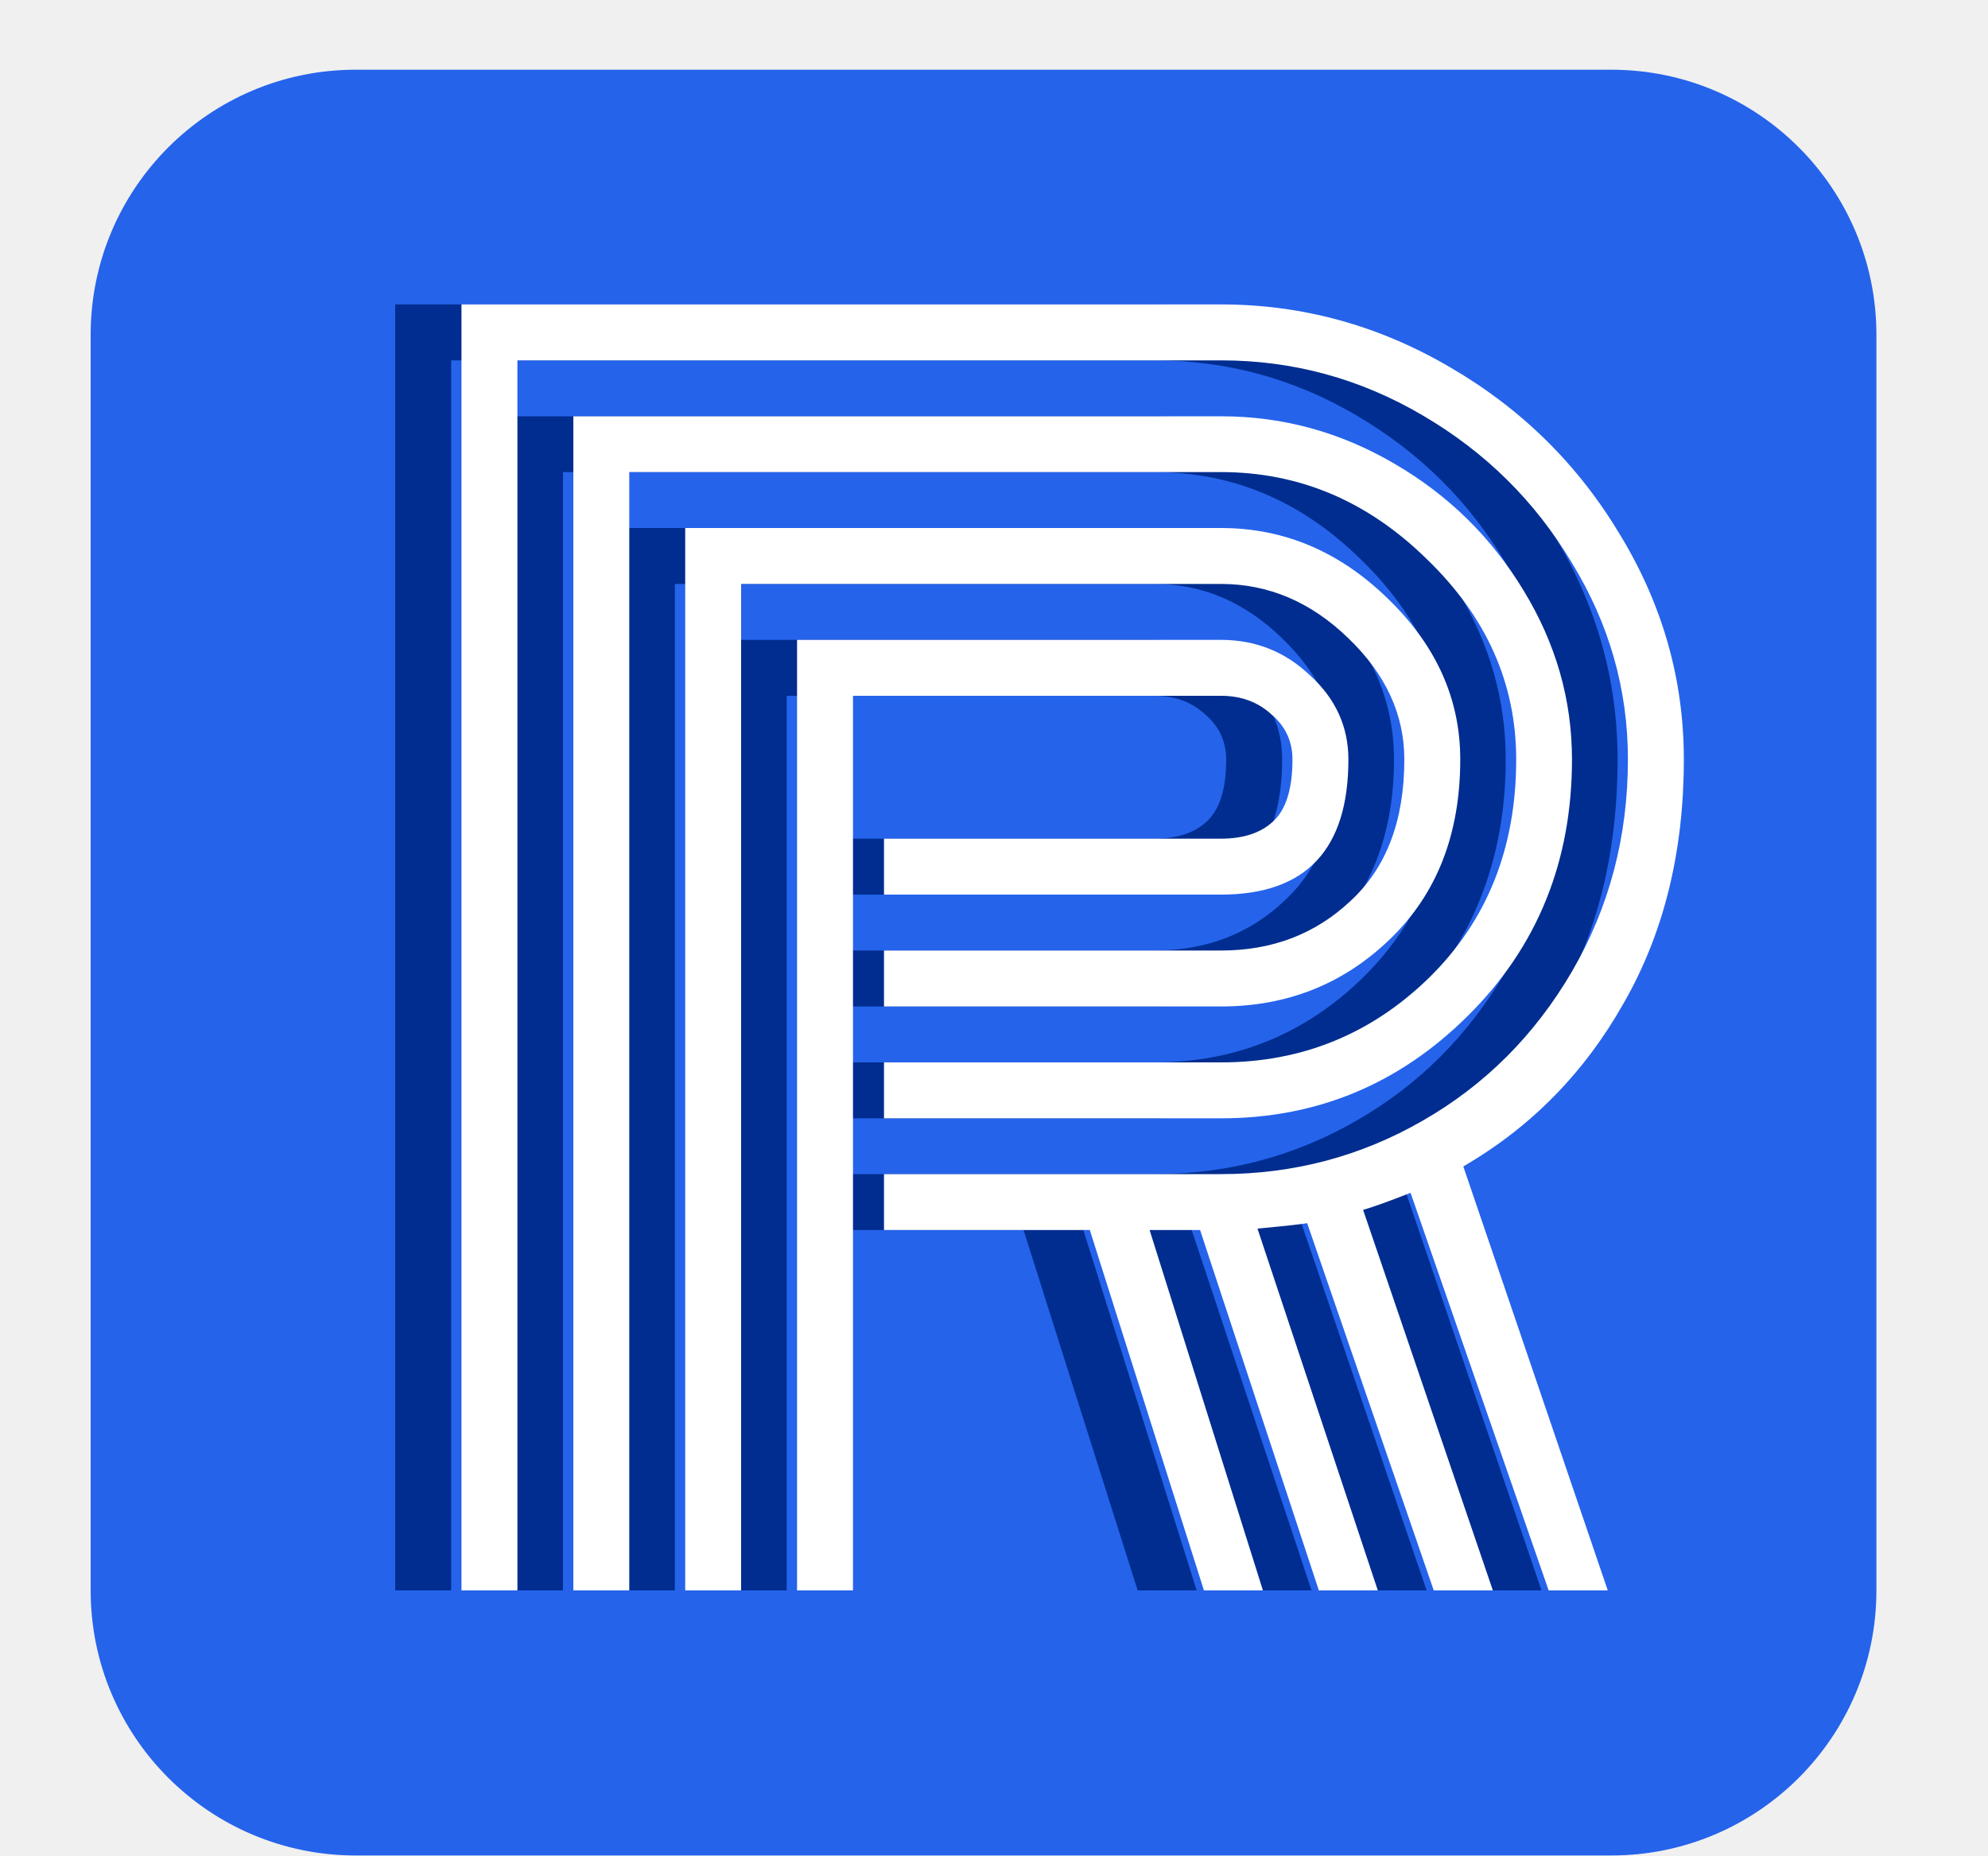
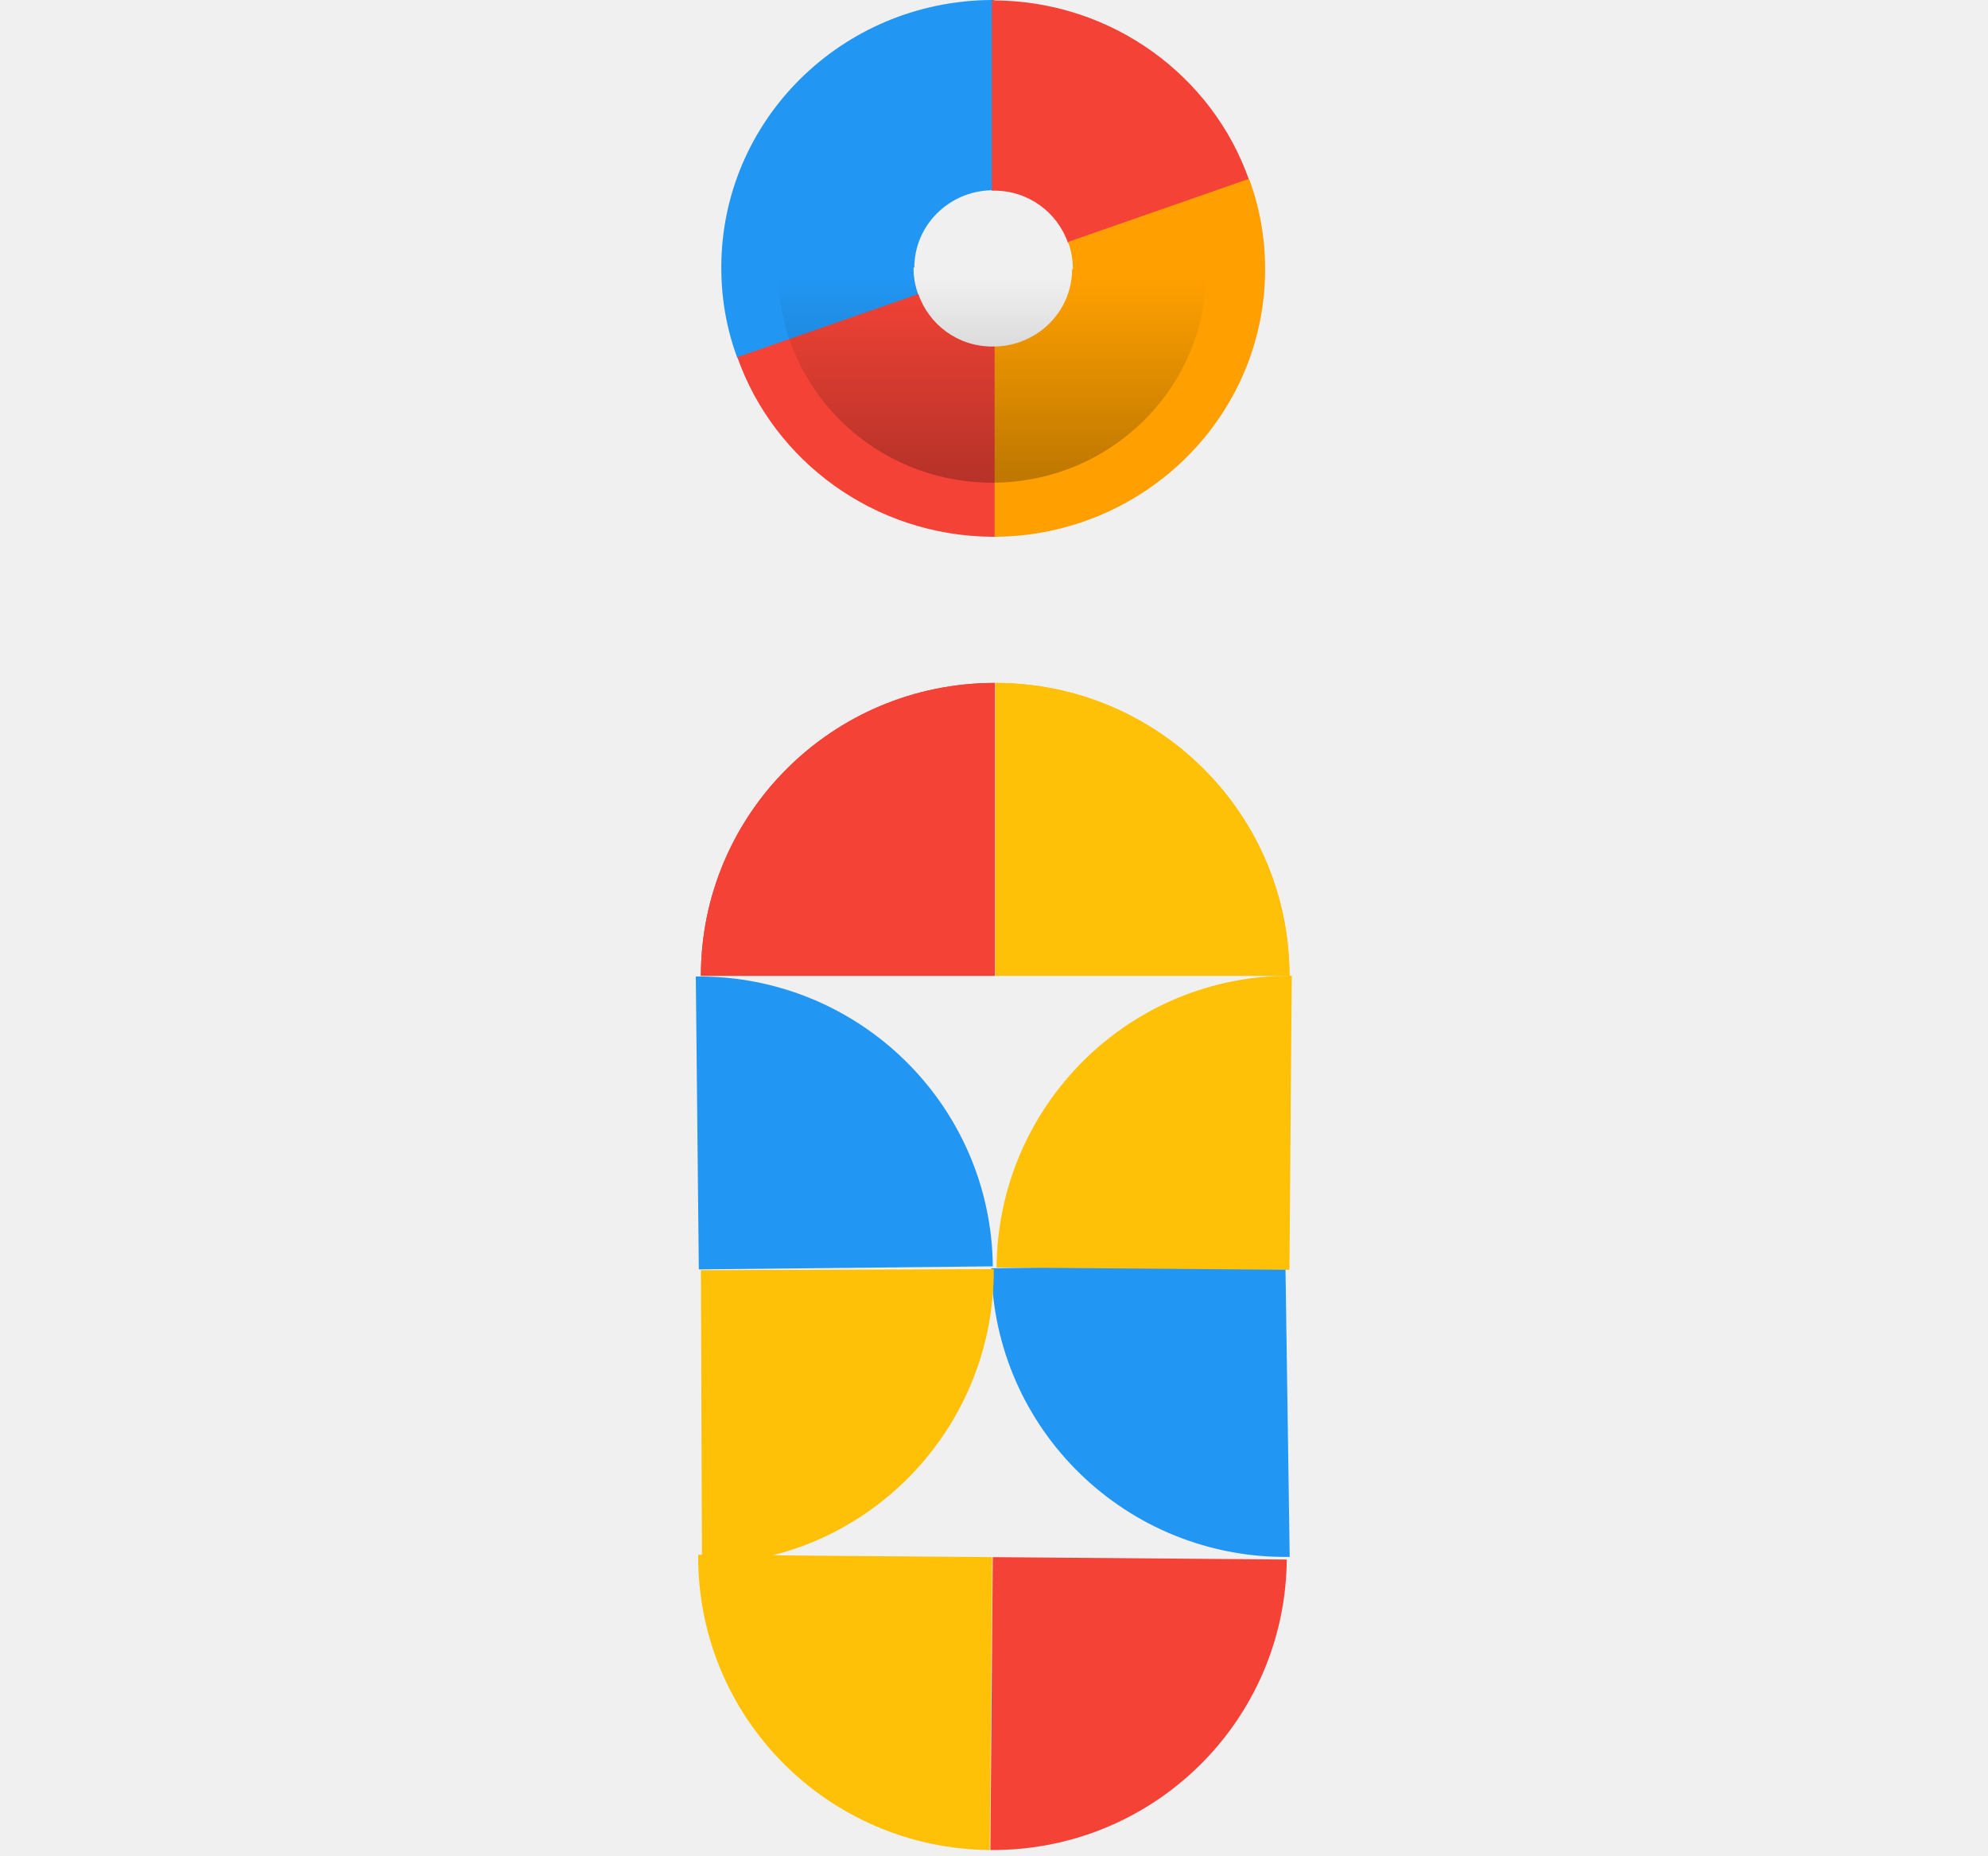
- <svg xmlns="http://www.w3.org/2000/svg" width="15" height="14" viewBox="0 0 15 14" fill="none">
-   <rect x="0.684" y="0.526" width="13.474" height="13.474" rx="2" fill="#2563EB" />
-   <path d="M6.17 7.172H8.713C9.1 7.172 9.426 7.047 9.691 6.797C9.961 6.547 10.096 6.191 10.096 5.73C10.096 5.391 9.955 5.086 9.674 4.816C9.393 4.543 9.072 4.406 8.713 4.406H5.092V12H4.67V3.984H8.713C9.189 3.984 9.609 4.162 9.973 4.518C10.336 4.869 10.518 5.273 10.518 5.73C10.518 6.293 10.342 6.744 9.99 7.084C9.639 7.424 9.213 7.594 8.713 7.594H6.17V7.172ZM6.17 8.016H8.713C9.322 8.016 9.846 7.803 10.283 7.377C10.721 6.947 10.94 6.398 10.94 5.73C10.94 5.156 10.715 4.652 10.266 4.219C9.82 3.781 9.303 3.562 8.713 3.562H4.248V12H3.826V3.141H8.713C9.178 3.141 9.613 3.26 10.02 3.498C10.43 3.736 10.756 4.057 10.998 4.459C11.24 4.857 11.361 5.281 11.361 5.73C11.361 6.5 11.1 7.145 10.576 7.664C10.057 8.18 9.436 8.438 8.713 8.438H6.17V8.016ZM6.17 8.859H8.713C9.26 8.859 9.768 8.725 10.236 8.455C10.705 8.186 11.08 7.811 11.361 7.33C11.643 6.846 11.783 6.312 11.783 5.73C11.783 5.203 11.643 4.709 11.361 4.248C11.084 3.783 10.709 3.412 10.236 3.135C9.764 2.857 9.256 2.719 8.713 2.719H3.404V12H2.982V2.297H8.713C9.326 2.297 9.902 2.455 10.441 2.771C10.98 3.084 11.408 3.506 11.725 4.037C12.045 4.564 12.205 5.129 12.205 5.73C12.205 6.426 12.055 7.037 11.754 7.564C11.457 8.092 11.053 8.504 10.541 8.801L11.631 12H11.185L10.143 9C9.986 9.062 9.867 9.105 9.785 9.129L10.764 12H10.318L9.363 9.229C9.328 9.236 9.203 9.25 8.988 9.27L9.896 12H9.451L8.555 9.281H8.174L9.029 12H8.584L7.723 9.281H6.17V8.859ZM5.936 12H5.514V4.828H8.713C8.975 4.828 9.199 4.918 9.387 5.098C9.578 5.273 9.674 5.484 9.674 5.73C9.674 6.41 9.354 6.75 8.713 6.75H6.17V6.328H8.713C8.881 6.328 9.012 6.285 9.105 6.199C9.203 6.109 9.252 5.953 9.252 5.73C9.252 5.594 9.199 5.48 9.094 5.391C8.992 5.297 8.865 5.25 8.713 5.25H5.936V12Z" fill="#002D8F" />
-   <path d="M6.67 7.172H9.213C9.6 7.172 9.926 7.047 10.191 6.797C10.461 6.547 10.596 6.191 10.596 5.73C10.596 5.391 10.455 5.086 10.174 4.816C9.893 4.543 9.572 4.406 9.213 4.406H5.592V12H5.17V3.984H9.213C9.689 3.984 10.109 4.162 10.473 4.518C10.836 4.869 11.018 5.273 11.018 5.73C11.018 6.293 10.842 6.744 10.49 7.084C10.139 7.424 9.713 7.594 9.213 7.594H6.67V7.172ZM6.67 8.016H9.213C9.822 8.016 10.346 7.803 10.783 7.377C11.221 6.947 11.44 6.398 11.44 5.73C11.44 5.156 11.215 4.652 10.766 4.219C10.32 3.781 9.803 3.562 9.213 3.562H4.748V12H4.326V3.141H9.213C9.678 3.141 10.113 3.26 10.52 3.498C10.93 3.736 11.256 4.057 11.498 4.459C11.74 4.857 11.861 5.281 11.861 5.73C11.861 6.5 11.6 7.145 11.076 7.664C10.557 8.18 9.936 8.438 9.213 8.438H6.67V8.016ZM6.67 8.859H9.213C9.76 8.859 10.268 8.725 10.736 8.455C11.205 8.186 11.58 7.811 11.861 7.33C12.143 6.846 12.283 6.312 12.283 5.73C12.283 5.203 12.143 4.709 11.861 4.248C11.584 3.783 11.209 3.412 10.736 3.135C10.264 2.857 9.756 2.719 9.213 2.719H3.904V12H3.482V2.297H9.213C9.826 2.297 10.402 2.455 10.941 2.771C11.48 3.084 11.908 3.506 12.225 4.037C12.545 4.564 12.705 5.129 12.705 5.73C12.705 6.426 12.555 7.037 12.254 7.564C11.957 8.092 11.553 8.504 11.041 8.801L12.131 12H11.685L10.643 9C10.486 9.062 10.367 9.105 10.285 9.129L11.264 12H10.818L9.863 9.229C9.828 9.236 9.703 9.25 9.488 9.27L10.396 12H9.951L9.055 9.281H8.674L9.529 12H9.084L8.223 9.281H6.67V8.859ZM6.436 12H6.014V4.828H9.213C9.475 4.828 9.699 4.918 9.887 5.098C10.078 5.273 10.174 5.484 10.174 5.73C10.174 6.41 9.854 6.75 9.213 6.75H6.67V6.328H9.213C9.381 6.328 9.512 6.285 9.605 6.199C9.703 6.109 9.752 5.953 9.752 5.73C9.752 5.594 9.699 5.48 9.594 5.391C9.492 5.297 9.365 5.25 9.213 5.25H6.436V12Z" fill="white" />
+ <svg xmlns="http://www.w3.org/2000/svg" width="15" height="14" viewBox="0 0 117 364" fill="none">
+   <path d="M58.542 0V37.32H58.384C58.305 37.32 58.227 37.32 58.069 37.32C49.644 37.474 42.873 44.211 42.873 52.495H42.715C42.715 54.353 43.03 56.134 43.66 57.838L8.15 70.226C6.102 64.729 5 58.767 5 52.495C5 23.615 28.621 0.232 57.912 0C57.99 0 58.069 0 58.148 0H58.542V0Z" fill="#2196F3" />
+   <path d="M108.54 35.307L73.029 47.695C70.982 41.733 65.313 37.397 58.542 37.397H58.384C58.305 37.397 58.227 37.397 58.069 37.397V0.078H58.305C58.384 0.078 58.463 0.078 58.542 0.078C81.691 0.232 101.375 14.866 108.54 35.307Z" fill="#F44336" />
+   <path d="M58.148 105.3V67.981H58.305C58.384 67.981 58.463 67.981 58.62 67.981C67.045 67.826 73.817 61.09 73.817 52.805H73.974C73.974 50.947 73.659 49.166 73.029 47.463L108.54 35.074C110.587 40.572 111.689 46.533 111.689 52.805C111.689 81.685 87.99 105.068 58.778 105.3C58.699 105.3 58.62 105.3 58.542 105.3H58.148V105.3Z" fill="#FFA000" />
+   <path d="M8.15 70.071L43.66 57.683C45.707 63.645 51.377 67.981 58.148 67.981H58.305C58.384 67.981 58.463 67.981 58.62 67.981V105.3H58.384C58.305 105.3 58.227 105.3 58.148 105.3C34.999 105.145 15.315 90.434 8.15 70.071Z" fill="#F44336" />
+   <path d="M16.181 53.424C16.181 76.188 34.999 94.693 58.148 94.693C81.297 94.693 100.115 76.188 100.115 53.424H79.879H16.181Z" fill="url(#paint0_linear_402_10)" />
+   <path d="M58.266 248.428C57.94 216.732 31.929 191.237 -1.78242e-05 191.566L0.592 249.022L58.266 248.428Z" fill="#2196F3" />
+   <path d="M58 248.81C58.461 280.505 84.58 305.889 116.507 305.425L115.671 247.971L58 248.81V248.81Z" fill="#2196F3" />
+   <path d="M59 248.647C59.254 216.83 85.109 191.176 116.918 191.43L116.457 249.106L59 248.647Z" fill="#FFC107" />
+   <path d="M58.459 248.971C58.574 280.789 33.018 306.741 1.209 306.856L1 249.179L58.459 248.971Z" fill="#FFC107" />
+   <path d="M116.467 191.431C116.467 159.733 90.72 133.971 58.79 133.971V191.431H116.467Z" fill="#FFC107" />
+   <path d="M1 191.431C1 159.733 26.747 133.971 58.677 133.971V191.431H1Z" fill="#F44336" />
+   <path d="M116.467 191.431C116.467 159.733 90.72 133.971 58.79 133.971V191.431H116.467Z" fill="#FFC107" />
+   <path d="M1 191.431C1 159.733 26.747 133.971 58.677 133.971V191.431H1Z" fill="#F44336" />
+   <path d="M0.471 305C0.211 336.697 25.746 362.668 57.675 362.93L58.147 305.473L0.471 305Z" fill="#FFC107" />
+   <path d="M115.934 305.946C115.674 337.643 89.717 363.193 57.788 362.931L58.259 305.474L115.934 305.946Z" fill="#F44336" />
+   <defs>
+     <linearGradient id="paint0_linear_402_10" x1="58.133" y1="93.242" x2="58.133" y2="54.688" gradientUnits="userSpaceOnUse">
+       <stop stop-opacity="0.25" />
+       <stop offset="1" stop-opacity="0" />
+     </linearGradient>
+   </defs>
</svg>
